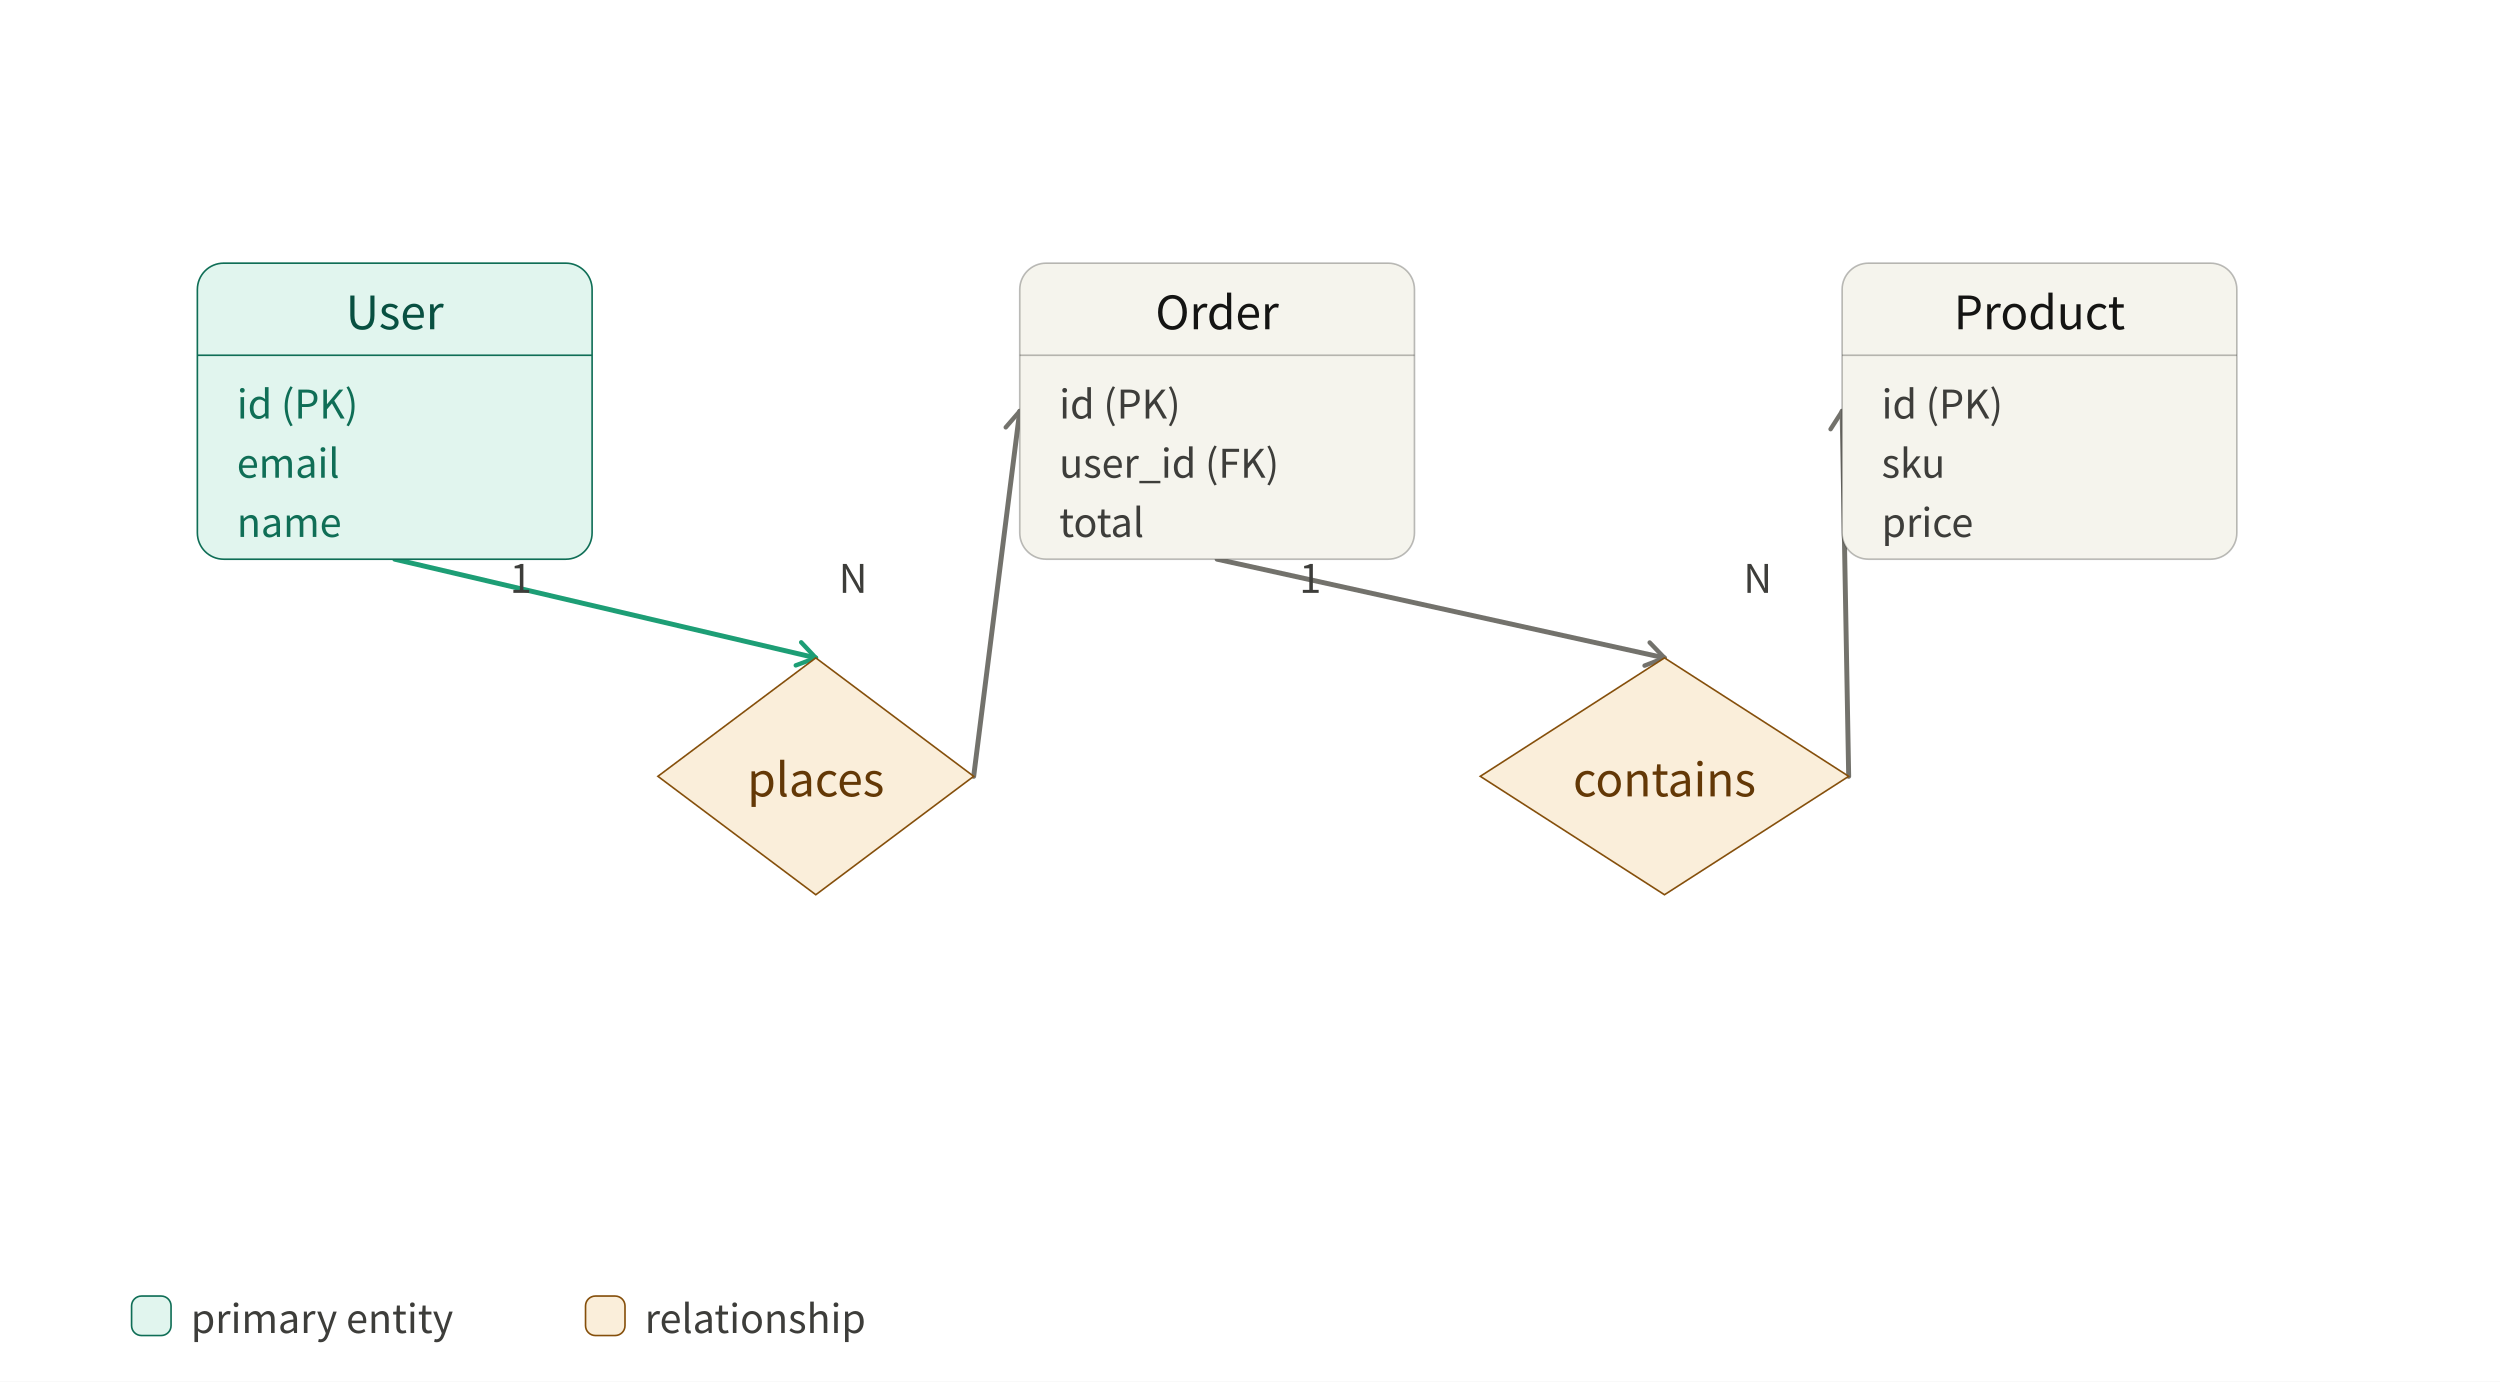
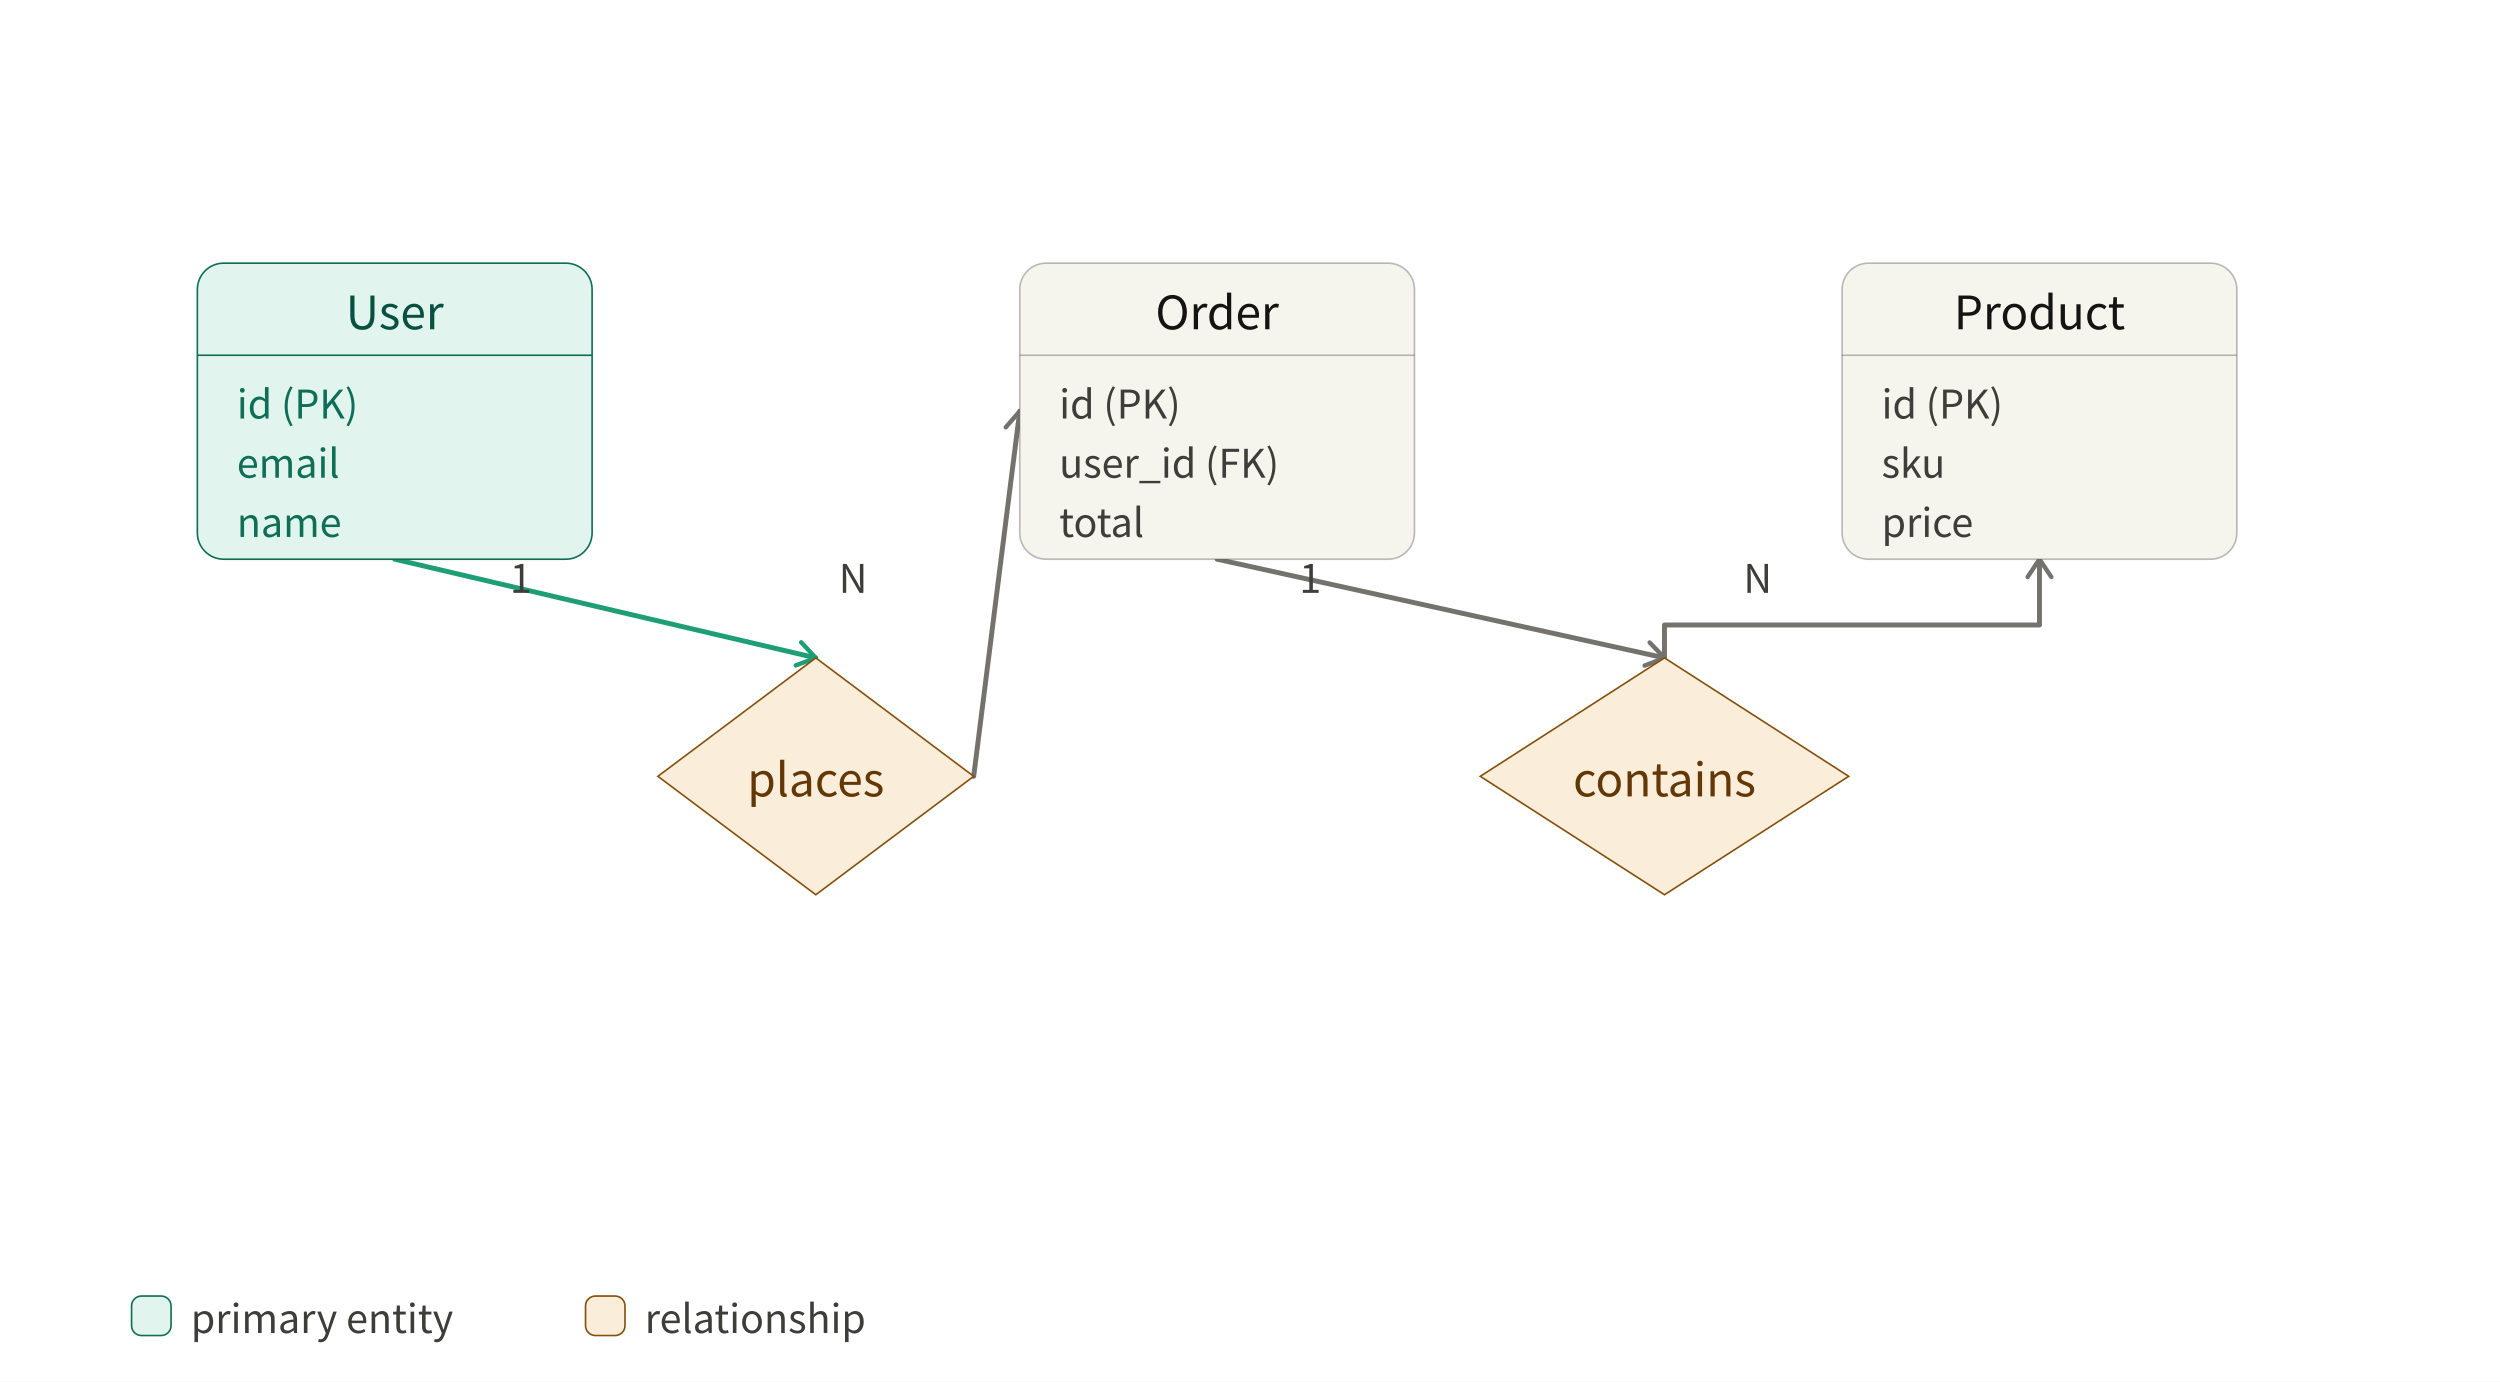
<svg xmlns="http://www.w3.org/2000/svg" viewBox="0 0 760 420" width="760" height="420" role="img">
  <style>text { font-family: 'Anthropic Sans', -apple-system, BlinkMacSystemFont, 'Segoe UI', 'PingFang SC', 'Microsoft YaHei', 'Hiragino Sans GB', 'Noto Sans CJK SC', sans-serif; }</style>
  <defs>
    <marker id="arrow" viewBox="0 0 10 10" refX="8" refY="5" markerWidth="6" markerHeight="6" orient="auto-start-reverse">
      <path d="M2 1L8 5L2 9" fill="none" stroke="context-stroke" stroke-width="1.5" stroke-linecap="round" stroke-linejoin="round" />
    </marker>
  </defs>
  <rect width="760" height="420" fill="#FFFFFF" />
  <line x1="120" y1="170" x2="248" y2="200" stroke="#1D9E75" stroke-width="1.5" stroke-linecap="round" marker-end="url(#arrow)" />
  <line x1="296" y1="236" x2="310" y2="125" stroke="#73726C" stroke-width="1.5" stroke-linecap="round" marker-end="url(#arrow)" />
  <line x1="370" y1="170" x2="506" y2="200" stroke="#73726C" stroke-width="1.5" stroke-linecap="round" marker-end="url(#arrow)" />
-   <line x1="562" y1="236" x2="560" y2="125" stroke="#73726C" stroke-width="1.5" stroke-linecap="round" marker-end="url(#arrow)" />
+   <path d="M506 200 L506 190 L620 190 L620 170" fill="none" stroke="#73726C" stroke-width="1.5" stroke-linecap="round" stroke-linejoin="round" marker-end="url(#arrow)" />
  <rect x="60" y="80" width="120" height="90" rx="8" fill="#E1F5EE" stroke="#0F6E56" stroke-width="0.5" />
  <line x1="60" y1="108" x2="180" y2="108" stroke="#0F6E56" stroke-width="0.5" />
  <rect x="310" y="80" width="120" height="90" rx="8" fill="#F5F4ED" stroke="rgba(31,30,29,0.3)" stroke-width="0.5" />
  <line x1="310" y1="108" x2="430" y2="108" stroke="rgba(31,30,29,0.3)" stroke-width="0.5" />
  <rect x="560" y="80" width="120" height="90" rx="8" fill="#F5F4ED" stroke="rgba(31,30,29,0.3)" stroke-width="0.5" />
  <line x1="560" y1="108" x2="680" y2="108" stroke="rgba(31,30,29,0.3)" stroke-width="0.5" />
  <polygon points="248,200 296,236 248,272 200,236" fill="#FAEEDA" stroke="#854F0B" stroke-width="0.5" />
  <polygon points="506,200 562,236 506,272 450,236" fill="#FAEEDA" stroke="#854F0B" stroke-width="0.5" />
  <text x="120" y="94" text-anchor="middle" dominant-baseline="central" font-size="14" font-weight="500" fill="#085041">User</text>
  <text x="72" y="122" dominant-baseline="central" font-size="12" fill="#0F6E56">id (PK)</text>
  <text x="72" y="140" dominant-baseline="central" font-size="12" fill="#0F6E56">email</text>
  <text x="72" y="158" dominant-baseline="central" font-size="12" fill="#0F6E56">name</text>
  <text x="370" y="94" text-anchor="middle" dominant-baseline="central" font-size="14" font-weight="500" fill="#141413">Order</text>
  <text x="322" y="122" dominant-baseline="central" font-size="12" fill="#3D3D3A">id (PK)</text>
  <text x="322" y="140" dominant-baseline="central" font-size="12" fill="#3D3D3A">user_id (FK)</text>
  <text x="322" y="158" dominant-baseline="central" font-size="12" fill="#3D3D3A">total</text>
  <text x="620" y="94" text-anchor="middle" dominant-baseline="central" font-size="14" font-weight="500" fill="#141413">Product</text>
  <text x="572" y="122" dominant-baseline="central" font-size="12" fill="#3D3D3A">id (PK)</text>
  <text x="572" y="140" dominant-baseline="central" font-size="12" fill="#3D3D3A">sku</text>
  <text x="572" y="158" dominant-baseline="central" font-size="12" fill="#3D3D3A">price</text>
  <text x="248" y="236" text-anchor="middle" dominant-baseline="central" font-size="14" font-weight="500" fill="#633806">places</text>
  <text x="506" y="236" text-anchor="middle" dominant-baseline="central" font-size="14" font-weight="500" fill="#633806">contains</text>
  <text x="155" y="175" dominant-baseline="central" font-size="12" fill="#3D3D3A">1</text>
  <text x="255" y="175" dominant-baseline="central" font-size="12" fill="#3D3D3A">N</text>
  <text x="395" y="175" dominant-baseline="central" font-size="12" fill="#3D3D3A">1</text>
  <text x="530" y="175" dominant-baseline="central" font-size="12" fill="#3D3D3A">N</text>
  <rect x="40" y="394" width="12" height="12" rx="3" fill="#E1F5EE" stroke="#0F6E56" stroke-width="0.5" />
  <text x="58" y="400" dominant-baseline="central" font-size="12" fill="#3D3D3A">primary entity</text>
  <rect x="178" y="394" width="12" height="12" rx="3" fill="#FAEEDA" stroke="#854F0B" stroke-width="0.5" />
  <text x="196" y="400" dominant-baseline="central" font-size="12" fill="#3D3D3A">relationship</text>
</svg>
